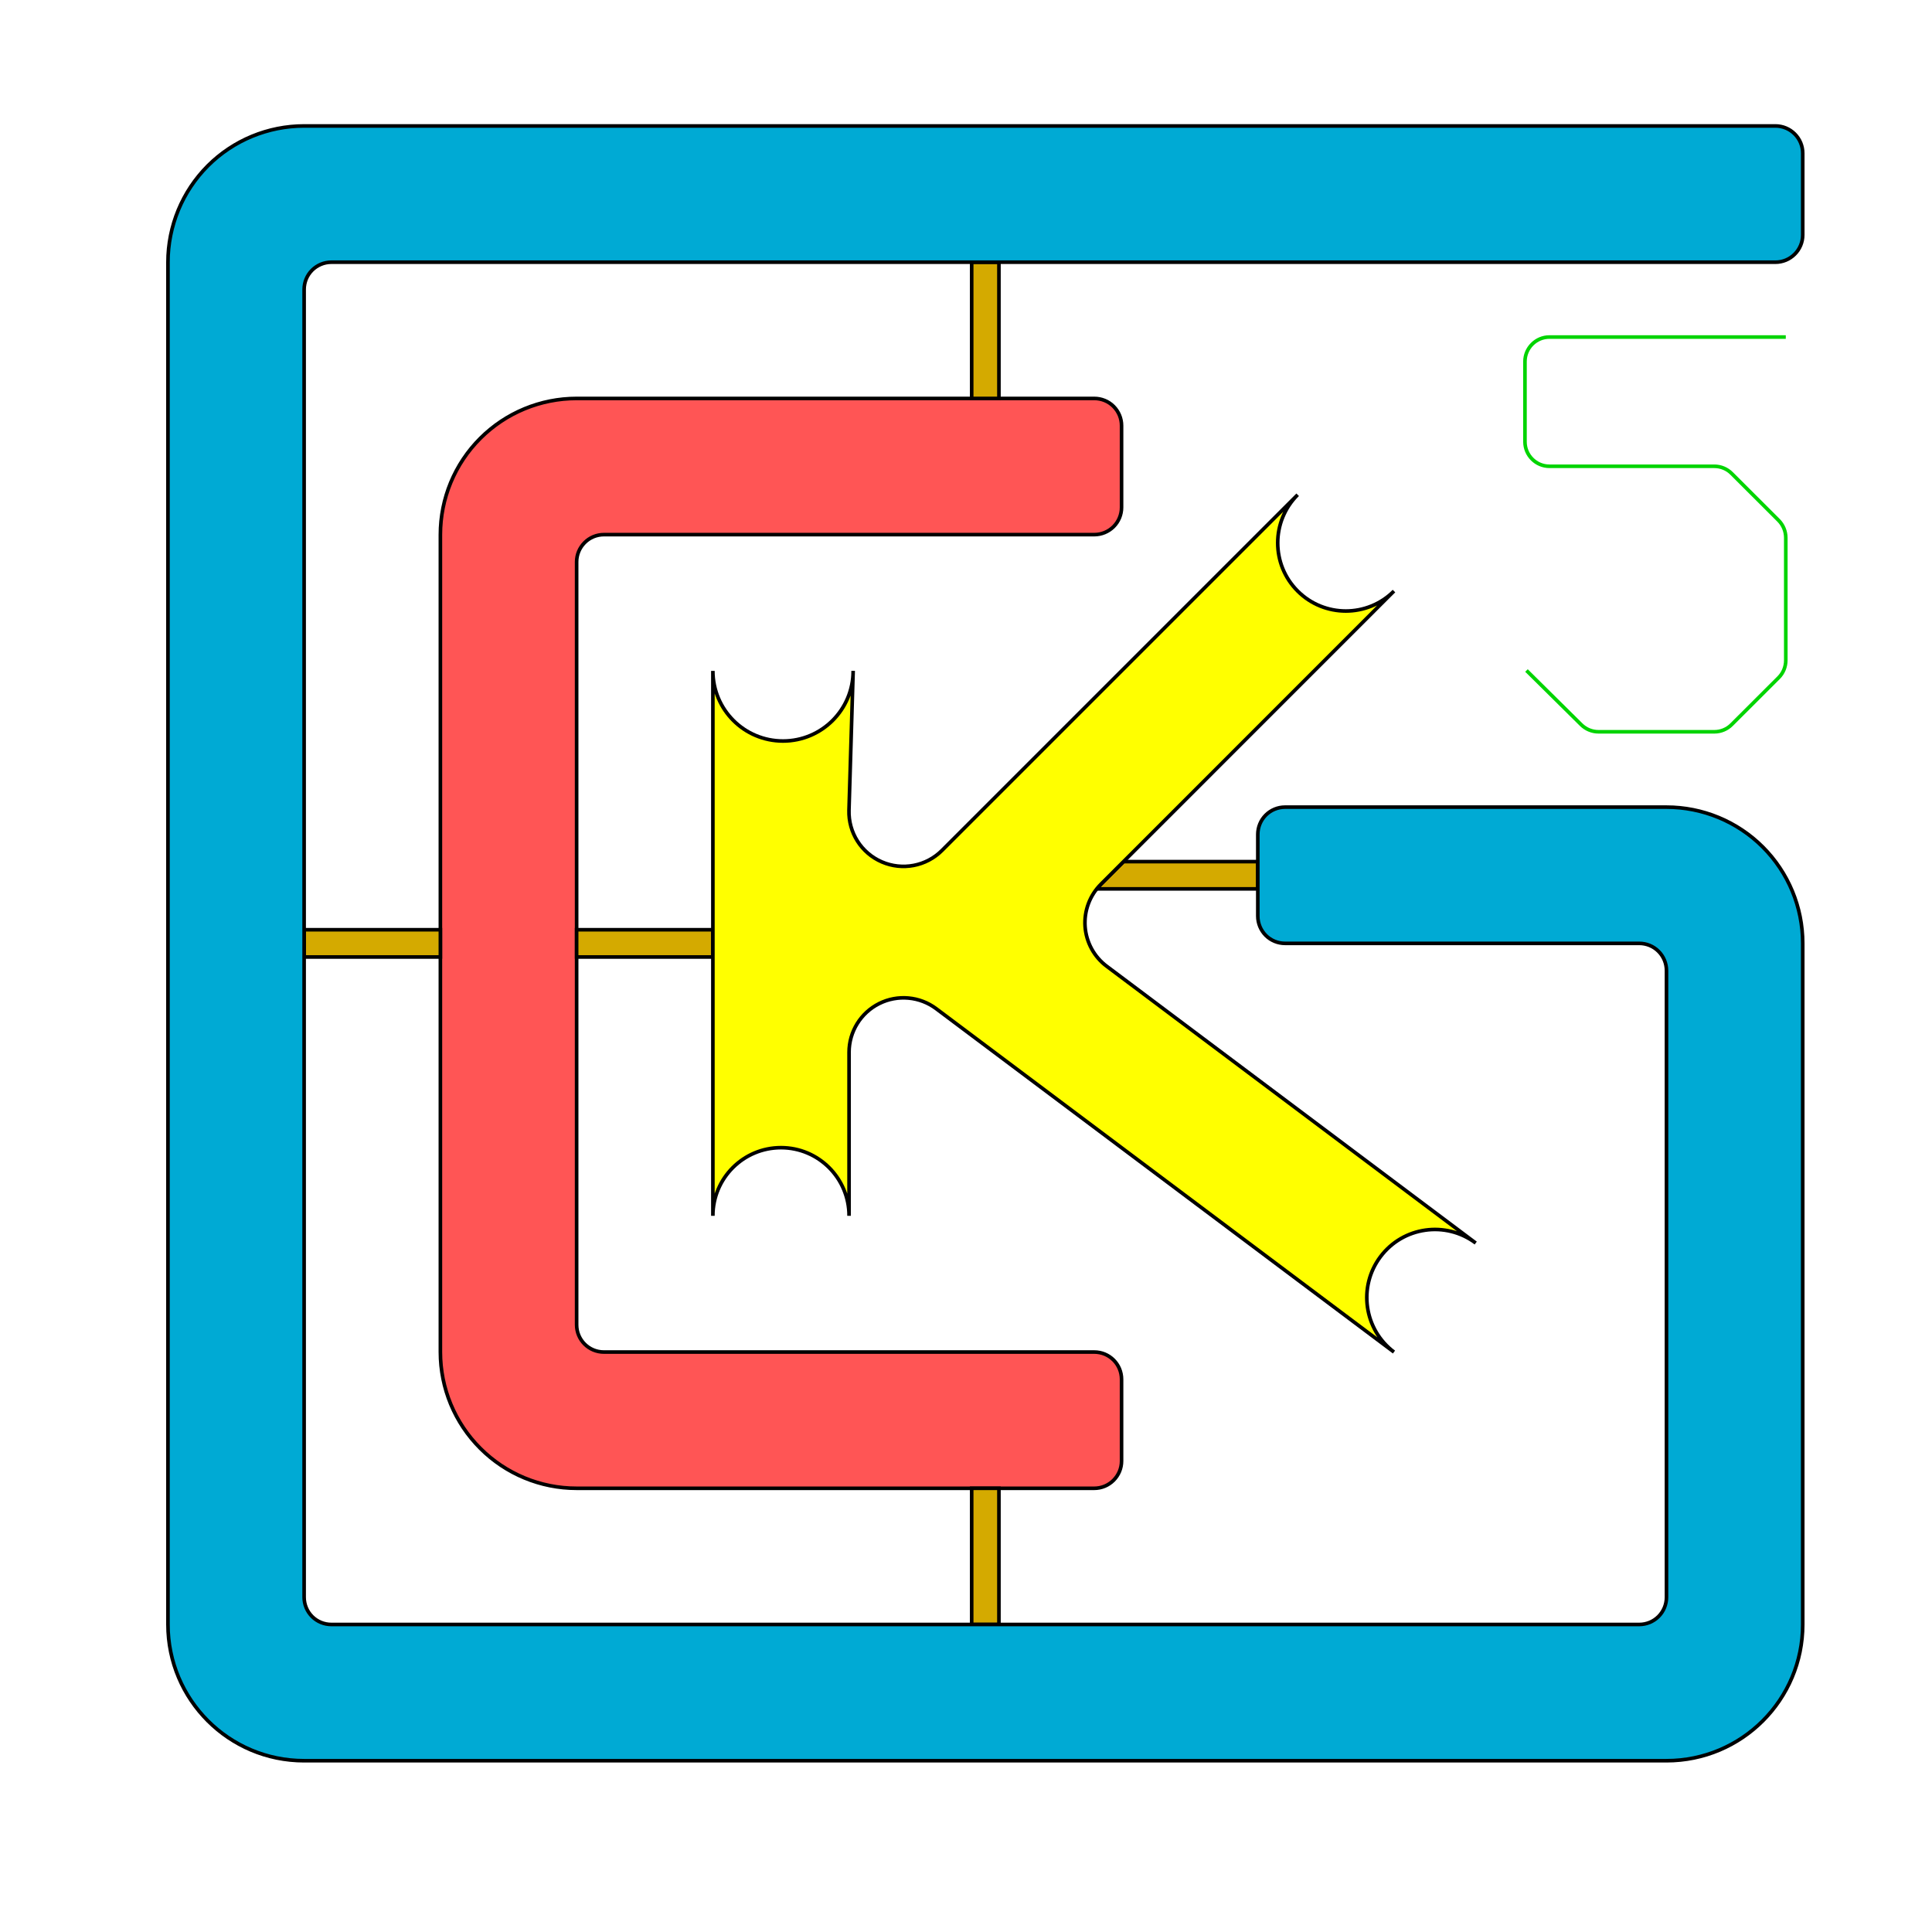
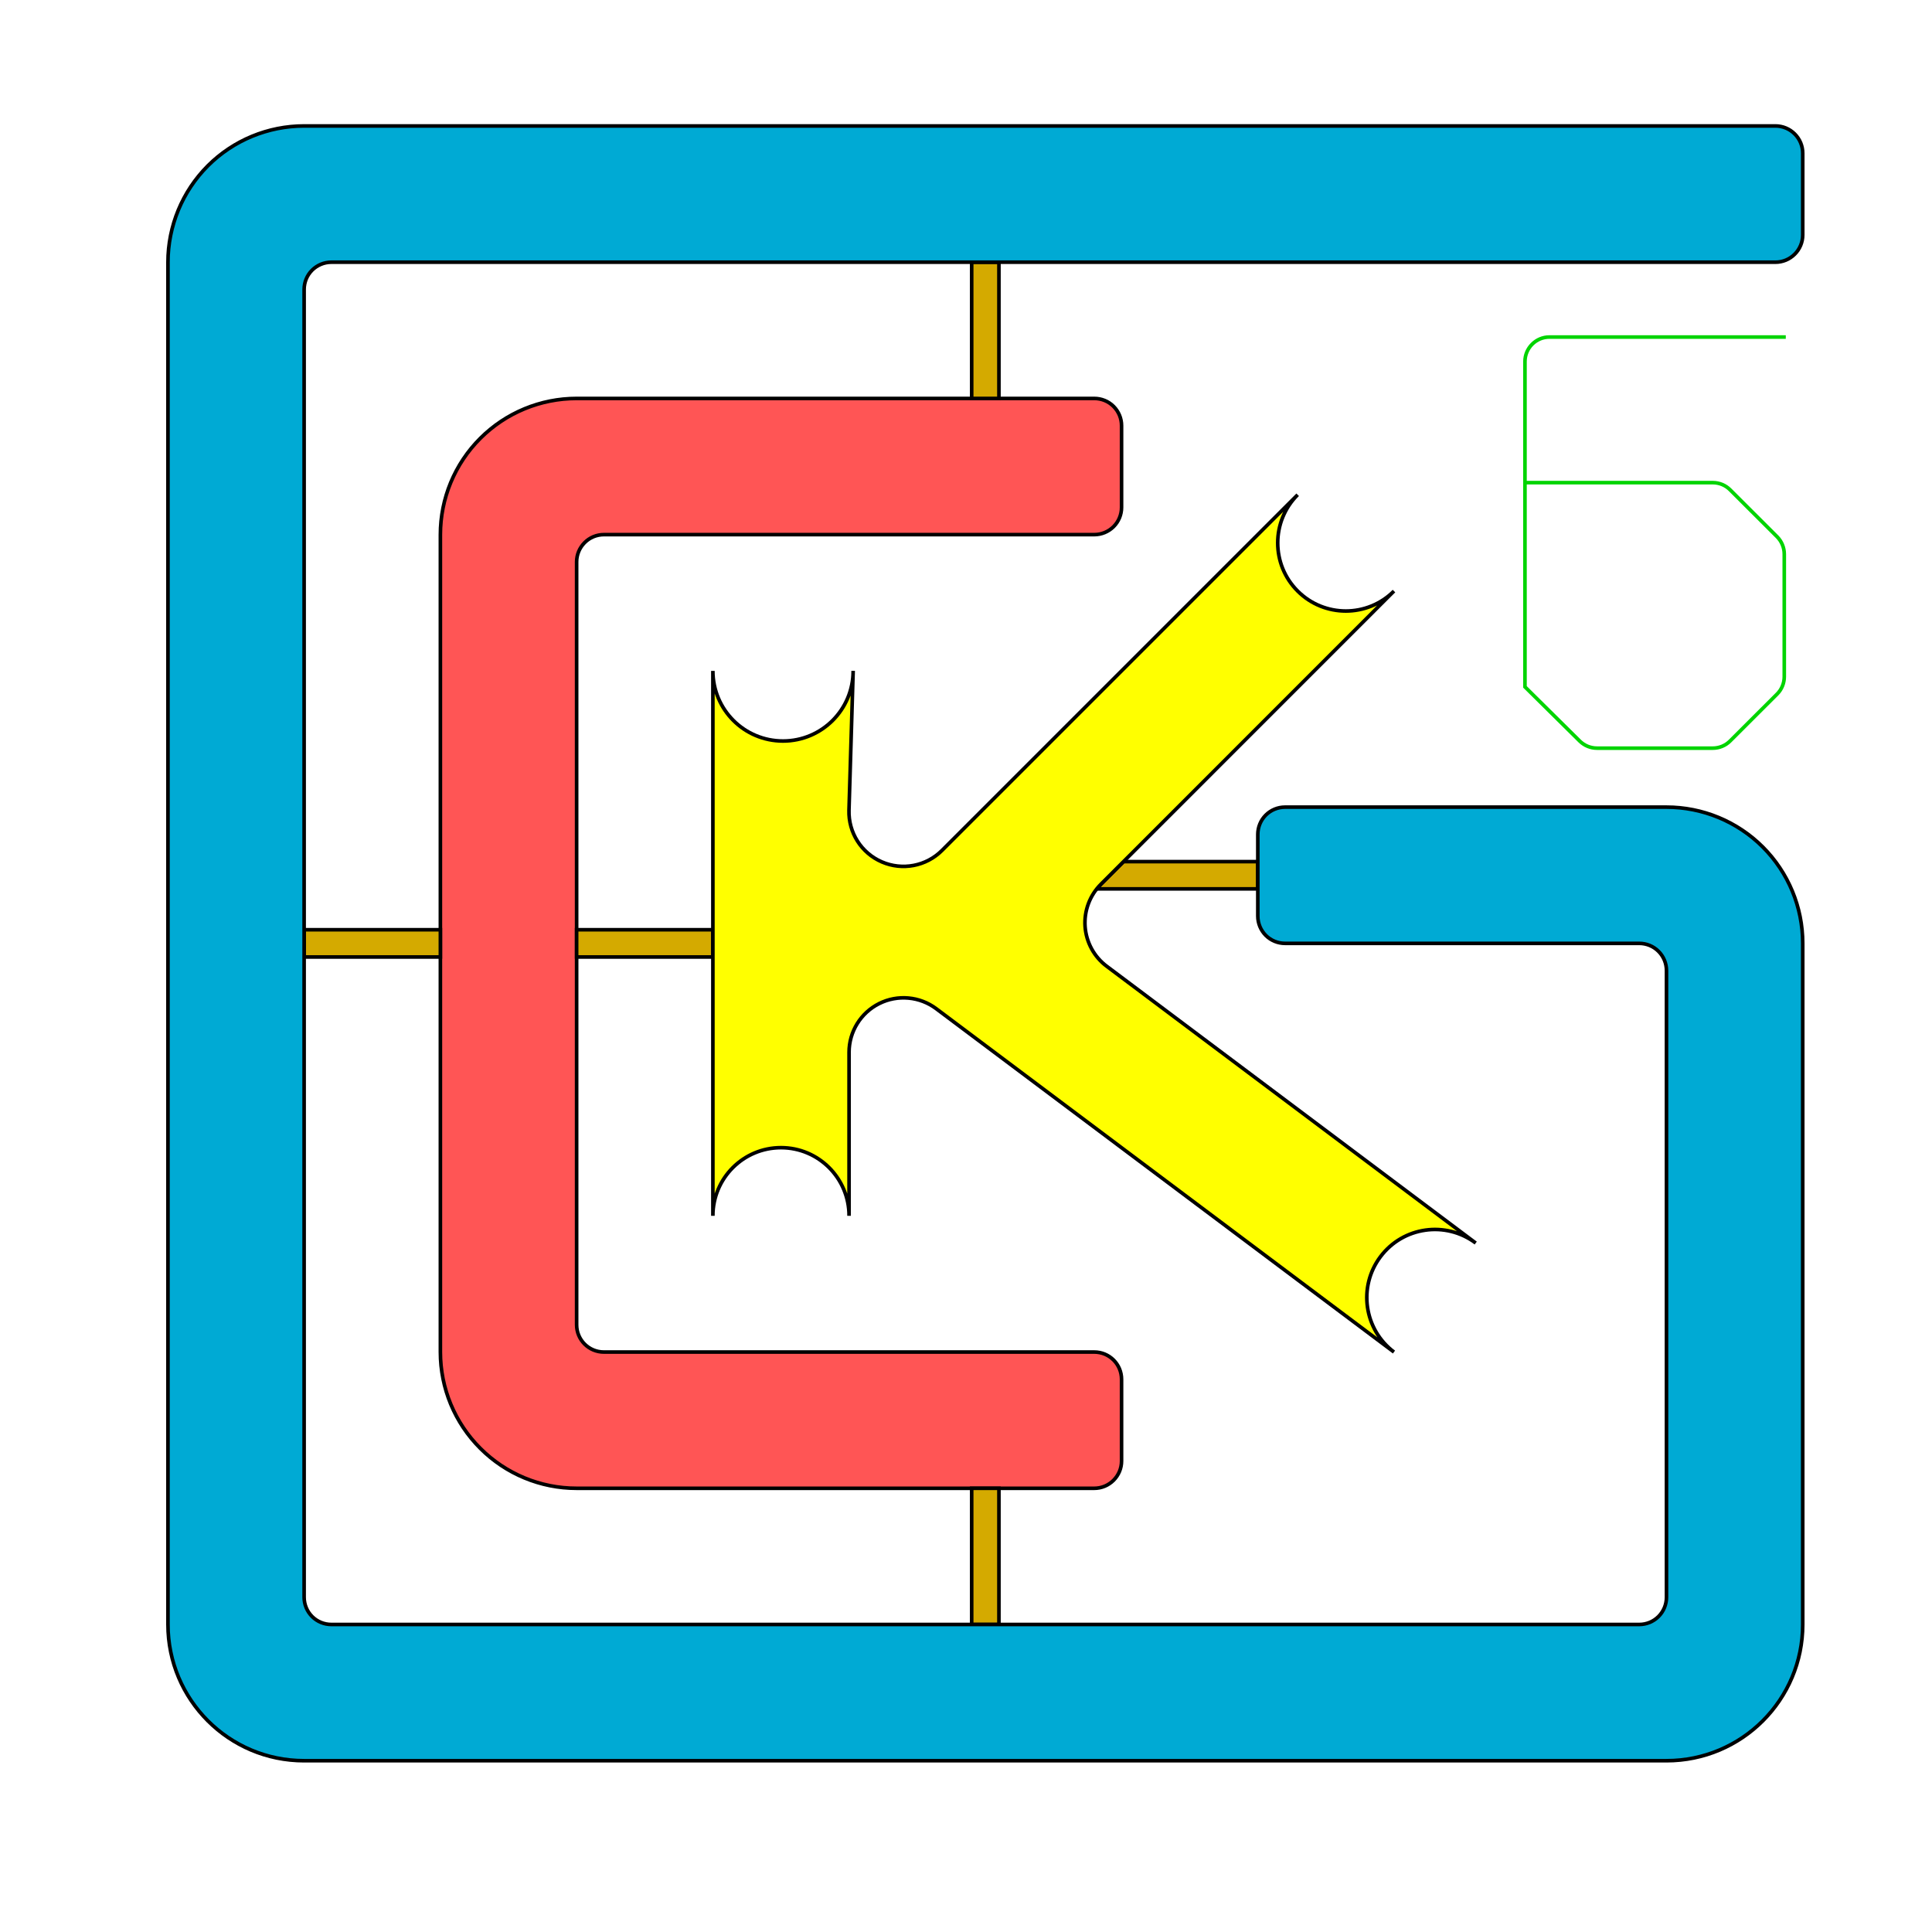
<svg xmlns="http://www.w3.org/2000/svg" width="268mm" height="268mm" viewBox="-13.04 8.16 268 268" version="1.1" id="svg13">
  <defs id="defs13" />
  <path d="m 70.728,195.711 h 68.03 c 2.09,0 3.78,1.69 3.78,3.78 v 11.34 c 0,1 -0.4,1.96 -1.11,2.67 -0.71,0.71 -1.67,1.11 -2.67,1.11 H 66.948 c -5.01,0 -9.82,-1.99 -13.36,-5.54 -3.55,-3.54 -5.54,-8.35 -5.54,-13.36 V 82.321 c 0,-5.01 1.99,-9.82 5.54,-13.36 3.54,-3.54 8.35,-5.53 13.36,-5.53 h 71.81 c 1,0 1.96,0.39 2.67,1.1 0.71,0.71 1.11,1.67 1.11,2.67 v 11.34 c 0,1.01 -0.4,1.97 -1.11,2.68 -0.71,0.7 -1.67,1.1 -2.67,1.1 H 70.728 c -1,0 -1.97,0.4 -2.67,1.11 -0.71,0.71 -1.11,1.67 -1.11,2.67 V 191.931 c 0,2.09 1.69,3.78 3.78,3.78 z" style="fill:#ff5555;stroke:#000000;stroke-width:0.5" id="path5" />
-   <path d="m 234.678,54.911 h -32.78 c -1.87,0 -3.4,1.52 -3.4,3.4 v 11.13 c 0,1.88 1.53,3.4 3.4,3.4 h 22.87 c 0.9,0 1.77,0.36 2.4,1 l 6.52,6.51 c 0.63,0.64 0.99,1.51 0.99,2.41 v 17 c 0,0.9 -0.36,1.77 -0.99,2.4 l -6.52,6.51 c -0.63,0.64 -1.5,1 -2.4,1 h -16.06 c -0.9,0 -1.76,-0.35 -2.4,-0.98 l -7.6,-7.52" style="fill:none;stroke:#00d400;stroke-width:0.5" id="path6" />
+   <path d="m 234.678,54.911 h -32.78 c -1.87,0 -3.4,1.52 -3.4,3.4 v 45.13 l 7.6,7.52 c 0.64,0.63 1.5,0.98 2.4,0.98 h 16.06 c 0.9,0 1.77,-0.36 2.4,-1 l 6.52,-6.51 c 0.63,-0.63 0.99,-1.5 0.99,-2.4 v -17 c 0,-0.9 -0.36,-1.77 -0.99,-2.41 l -6.52,-6.51 c -0.63,-0.64 -1.5,-1 -2.4,-1 h -26.27" style="fill:none;stroke:#00d400;stroke-width:0.5" id="path6" />
  <path d="m 121.748,44.531 h 3.78 v 18.9 h -3.78 z" style="fill:#d4aa00;stroke:#000000;stroke-width:0.5" id="path7" />
  <path d="m 29.148,137.131 h 18.9 v 3.78 h -18.9 z" style="fill:#d4aa00;stroke:#000000;stroke-width:0.5" id="path8" />
  <path d="m 66.948,137.131 h 18.9 v 3.78 h -18.9 z" style="fill:#d4aa00;stroke:#000000;stroke-width:0.5" id="path9" />
  <path d="m 121.748,214.611 h 3.78 v 18.89 h -3.78 z" style="fill:#d4aa00;stroke:#000000;stroke-width:0.5" id="path10" />
  <path d="m 161.438,127.681 v 3.78 h -22.34 l 0.58,-0.65 3.13,-3.13 z" style="fill:#d4aa00;stroke:#000000;stroke-width:0.5" id="path11" />
  <path d="M 29.148,25.631 H 233.248 c 1,0 1.96,0.4 2.67,1.11 0.71,0.71 1.11,1.67 1.11,2.67 v 11.34 c 0,1 -0.4,1.96 -1.11,2.67 -0.71,0.71 -1.67,1.11 -2.67,1.11 H 32.928 c -1,0 -1.96,0.4 -2.67,1.1 -0.71,0.71 -1.11,1.67 -1.11,2.68 V 229.721 c 0,1.01 0.4,1.97 1.11,2.68 0.71,0.71 1.67,1.1 2.67,1.1 H 214.348 c 1,0 1.96,-0.39 2.67,-1.1 0.71,-0.71 1.11,-1.67 1.11,-2.68 v -86.92 c 0,-1.01 -0.4,-1.97 -1.11,-2.68 -0.71,-0.71 -1.67,-1.1 -2.67,-1.1 h -49.13 c -1.01,0 -1.97,-0.4 -2.68,-1.11 -0.7,-0.71 -1.1,-1.67 -1.1,-2.67 v -11.34 c 0,-1 0.4,-1.97 1.1,-2.67 0.71,-0.71 1.67,-1.11 2.68,-1.11 h 52.91 c 5.01,0 9.82,1.99 13.36,5.53 3.55,3.55 5.54,8.35 5.54,13.37 v 94.48 c 0,10.44 -8.46,18.9 -18.9,18.9 H 29.148 c -10.43,0 -18.89,-8.46 -18.89,-18.9 V 44.531 c 0,-5.01 1.99,-9.82 5.53,-13.37 3.54,-3.54 8.35,-5.53 13.36,-5.53 z" style="fill:#00aad4;stroke:#000000;stroke-width:0.5" id="path12" />
  <path d="m 191.668,180.591 -51.18,-38.39 c -1.76,-1.31 -2.85,-3.33 -3.01,-5.51 -0.15,-2.19 0.65,-4.33 2.2,-5.88 l 40.65,-40.66 c -3.69,3.69 -9.67,3.69 -13.36,0 -3.69,-3.69 -3.69,-9.67 0,-13.36 l -49.34,49.34 c -2.19,2.19 -5.5,2.82 -8.34,1.59 -2.85,-1.23 -4.65,-4.07 -4.56,-7.16 l 0.58,-19.34 c 0,5.38 -4.36,9.73 -9.73,9.73 -5.38,0 -9.73,-4.35 -9.73,-9.73 v 75.59 c 0,-5.22 4.23,-9.45 9.45,-9.45 5.21,0 9.44,4.23 9.44,9.45 v -22.68 c 0,-2.86 1.62,-5.48 4.18,-6.76 2.56,-1.28 5.63,-1 7.92,0.72 l 63.49,47.62 c -4.16,-3.13 -5.01,-9.05 -1.88,-13.22 3.13,-4.18 9.05,-5.02 13.22,-1.9 z" style="fill:#ffff00;stroke:#000000;stroke-width:0.5" id="path13" />
</svg>
